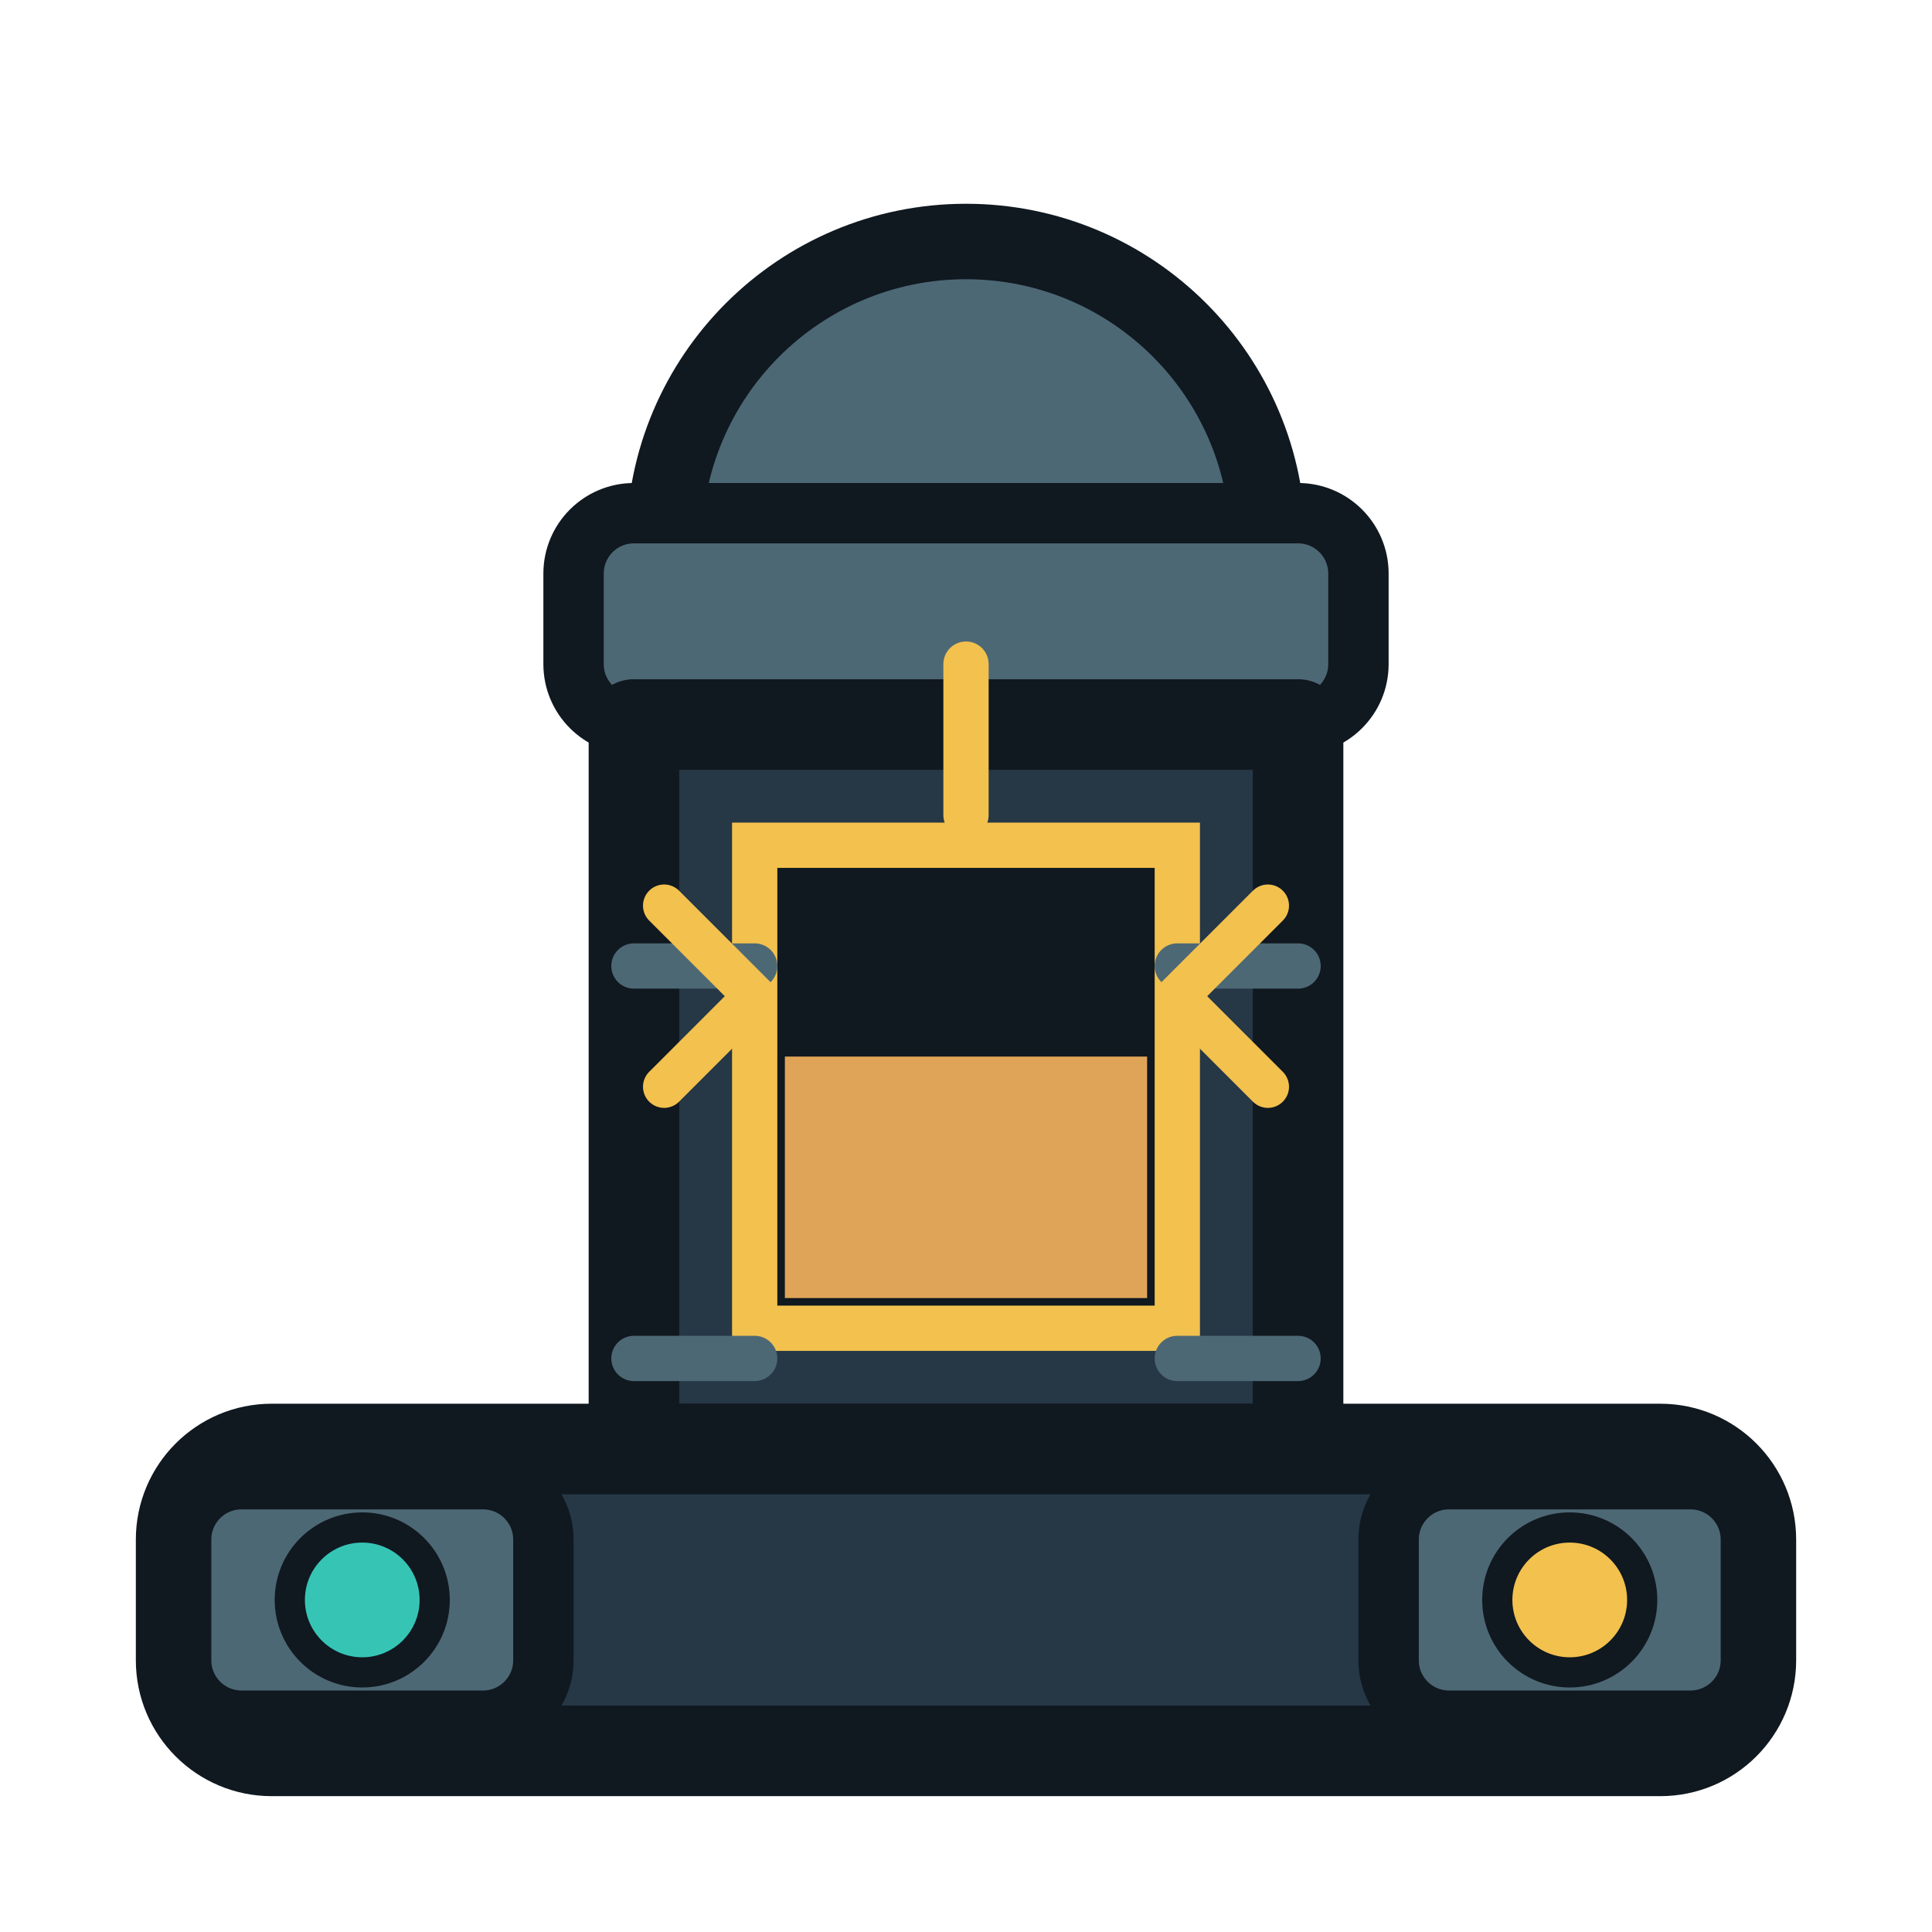
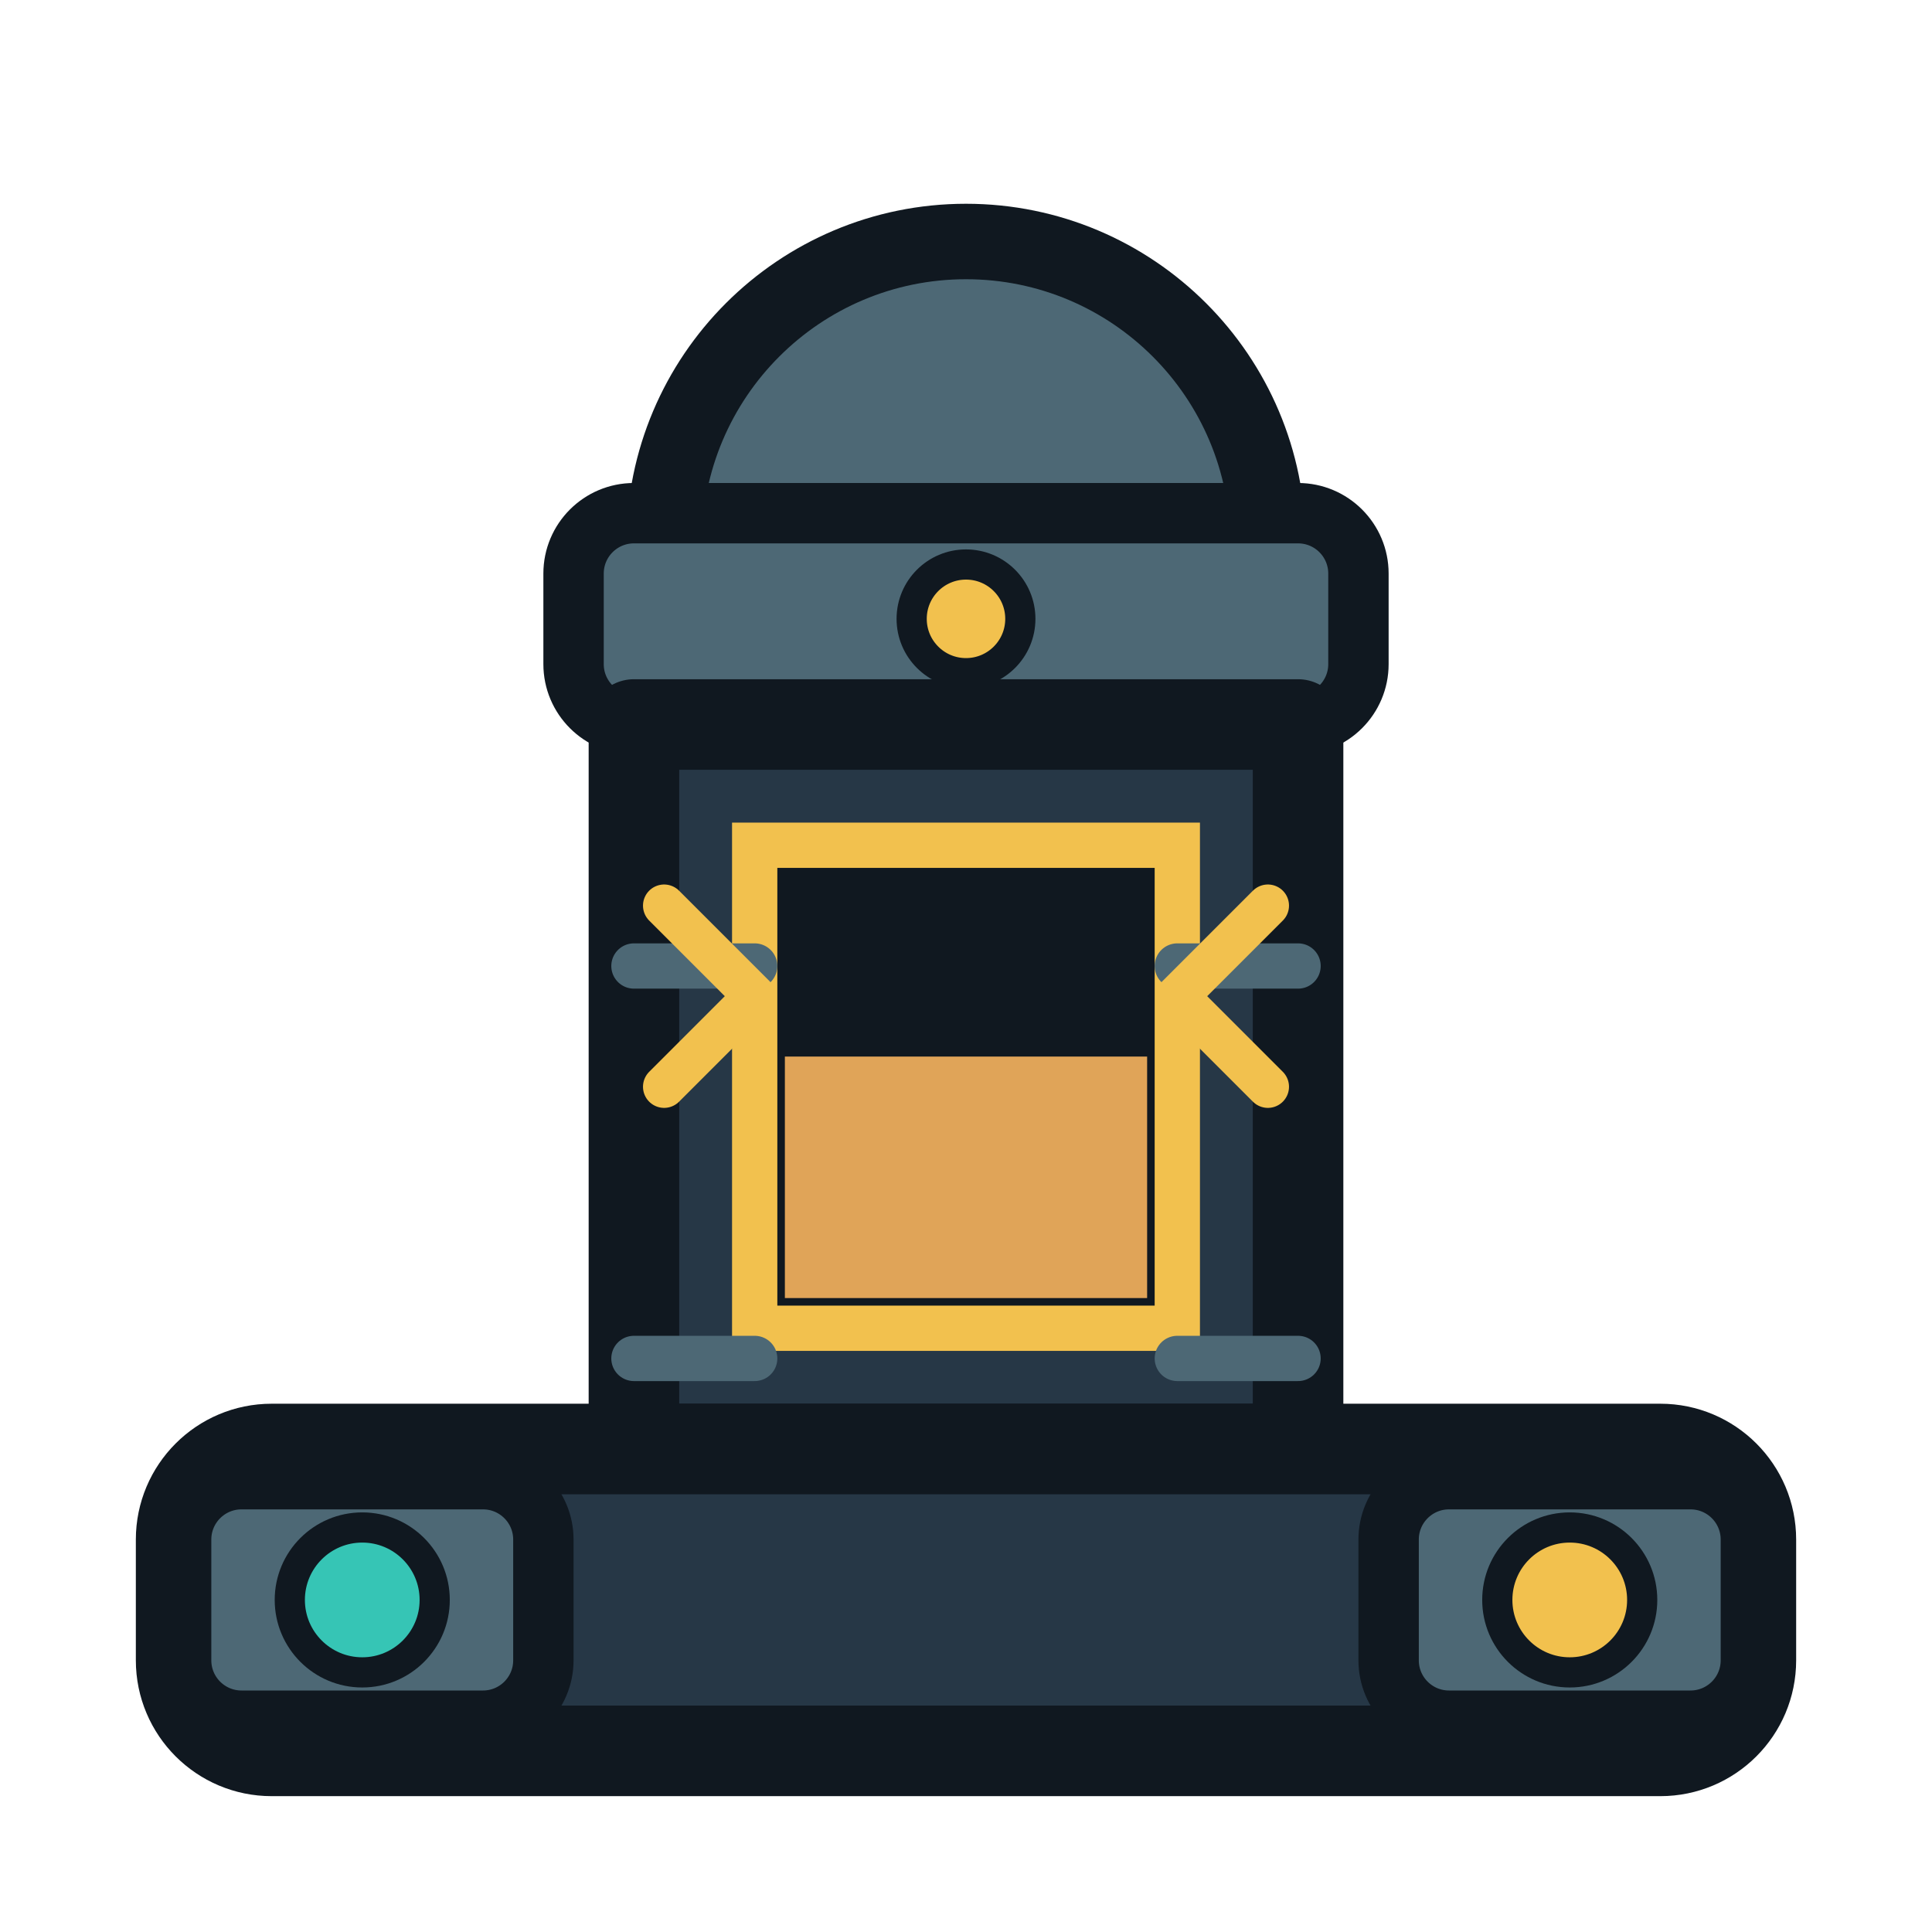
<svg xmlns="http://www.w3.org/2000/svg" width="64" height="64" viewBox="0 0 64 64">
  <defs>
    <radialGradient id="silo-active-0-light" cx="50%" cy="50%" r="72%">
      <stop offset="0" stop-color="#4d6875" stop-opacity="0.5" />
      <stop offset="1" stop-color="#4d6875" stop-opacity="0" />
    </radialGradient>
  </defs>
  <path d="M22 18A10 10 0 0 1 42 18Z" fill="#4d6875" stroke="#101820" stroke-width="2.5" stroke-linejoin="round" />
  <rect x="19" y="17" width="26" height="7" rx="2" fill="#4d6875" stroke="#101820" stroke-width="2" />
+   <circle cx="32" cy="20.5" r="1.8" fill="#f2c14e" stroke="#101820" stroke-width="1" />
  <path d="M21 24H43V48H21Z" fill="#263746" stroke="#101820" stroke-width="3" stroke-linejoin="round" />
  <rect x="25" y="28" width="14" height="16" fill="#101820" stroke="#f2c14e" stroke-width="1.5" />
  <path d="M26 35H38V43H26Z" fill="#e0a458" />
-   <path d="M21 32H25M39 32H43M21 45H25M39 45H43" stroke="#4d6875" stroke-width="1.5" stroke-linecap="round" />
-   <path d="M32 22V27" stroke="#f2c14e" stroke-width="1.5" stroke-linecap="round" />
+   <path d="M21 32H25M39 32H43M21 45H25M39 45H43" fill="none" stroke="#4d6875" stroke-width="1.5" stroke-linecap="round" />
  <rect x="6" y="48" width="52" height="10" rx="3" fill="#263746" stroke="#101820" stroke-width="3" />
  <rect x="6" y="49" width="12" height="8" rx="2" fill="#4d6875" stroke="#101820" stroke-width="2" />
  <rect x="46" y="49" width="12" height="8" rx="2" fill="#4d6875" stroke="#101820" stroke-width="2" />
  <circle cx="12" cy="53" r="2.4" fill="#36c5b5" stroke="#101820" stroke-width="1" />
  <circle cx="52" cy="53" r="2.4" fill="#f2c14e" stroke="#101820" stroke-width="1" />
  <path d="M22 30L25 33L22 36M42 30L39 33L42 36" fill="none" stroke="#f2c14e" stroke-width="1.4" stroke-linecap="round" stroke-linejoin="round" />
</svg>
